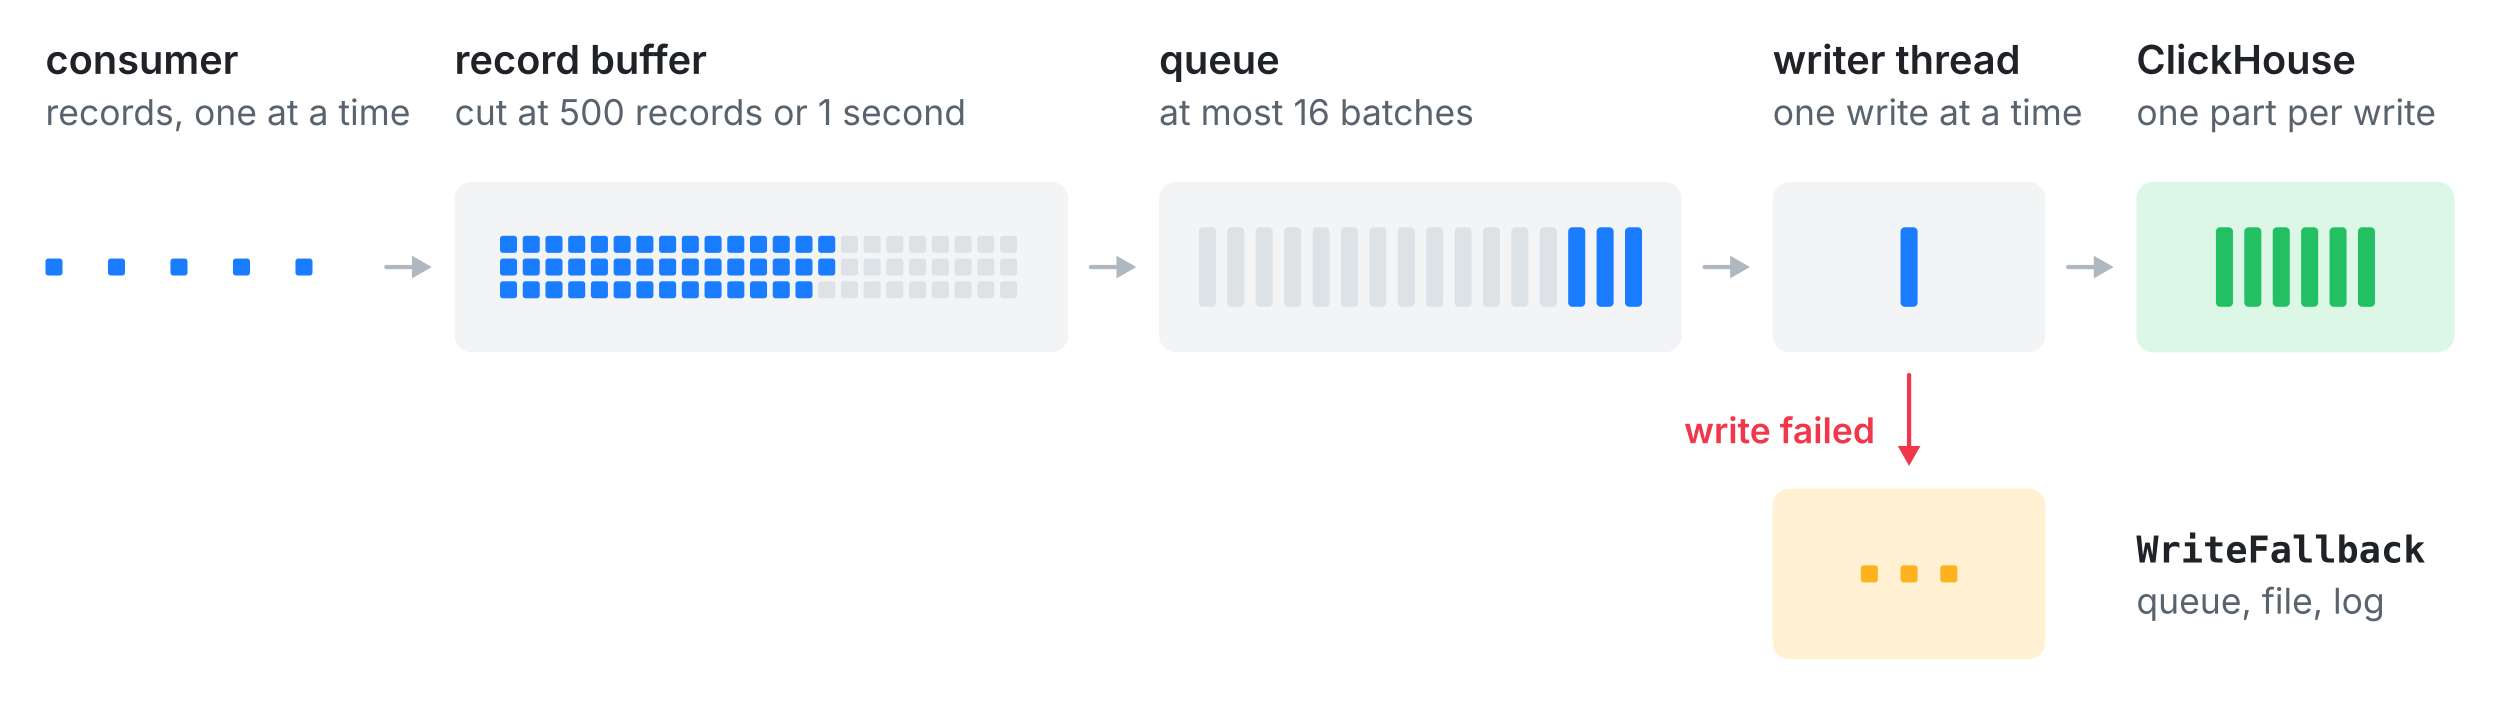
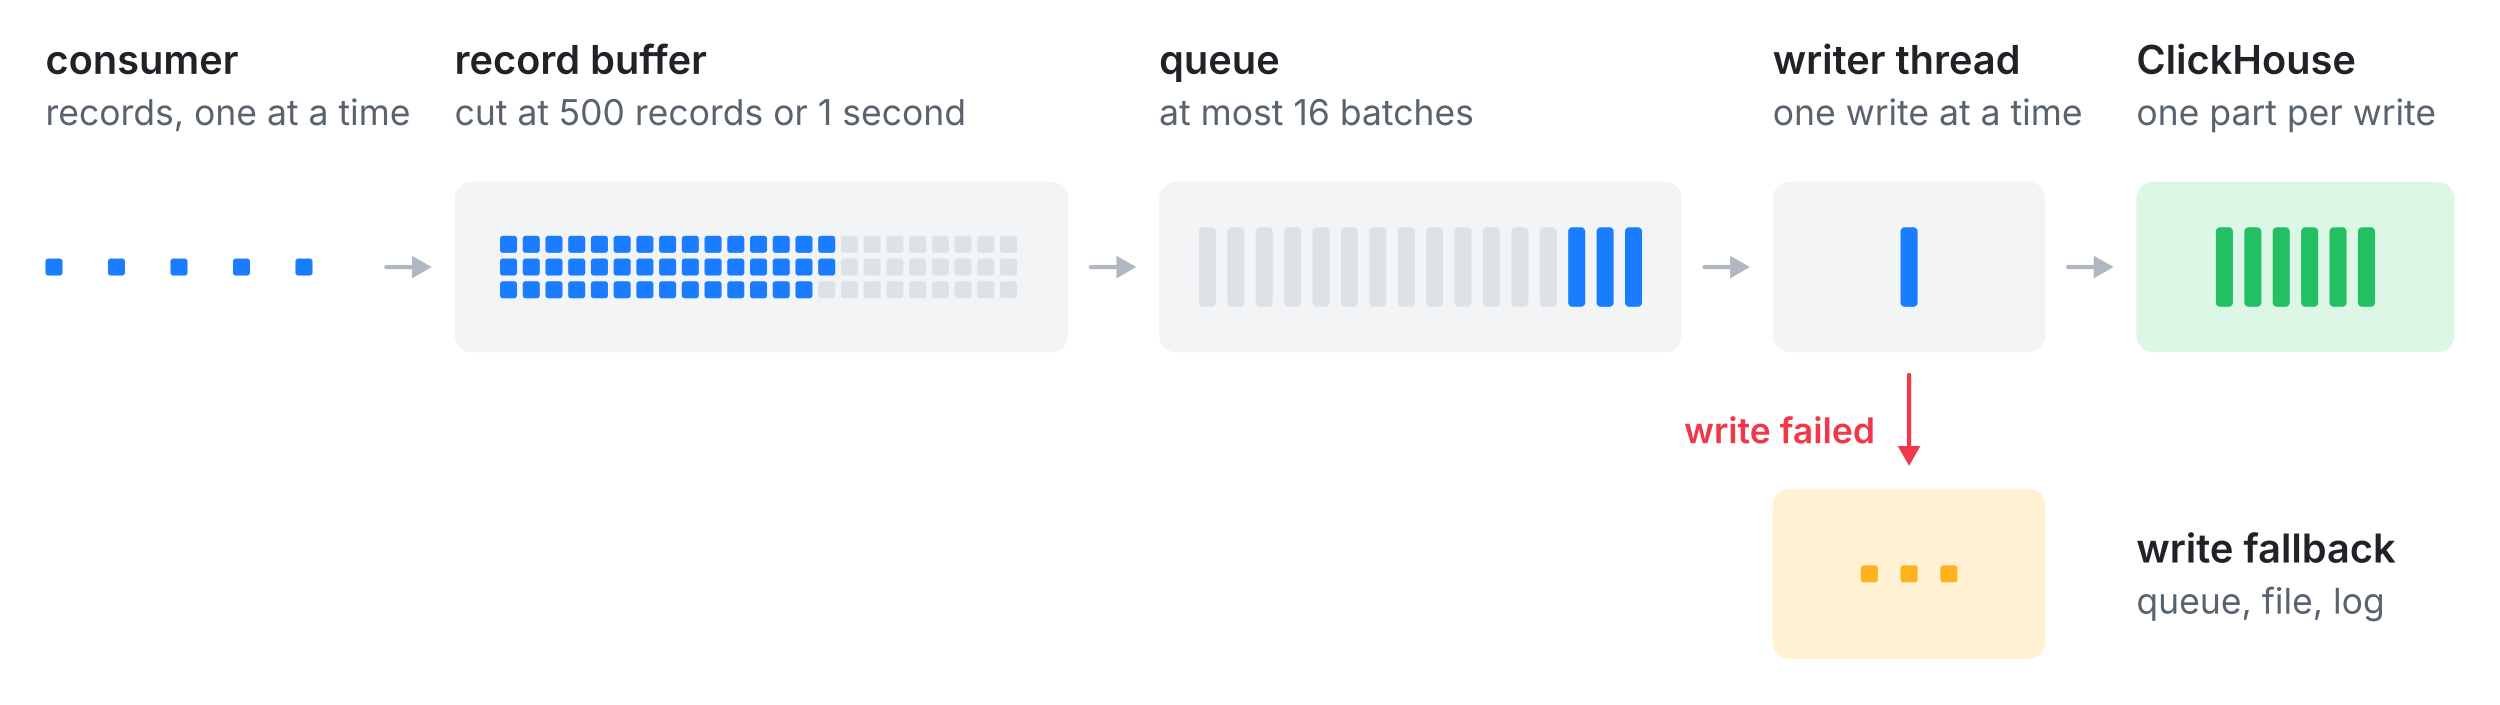
<svg xmlns="http://www.w3.org/2000/svg" viewBox="0 0 880 248" width="880" height="248" role="img">
  <text x="16.0" y="26.0" font-family="-apple-system, BlinkMacSystemFont, 'Segoe UI', Inter, Helvetica, Arial, sans-serif" font-size="14" font-weight="600" fill="#1F2328" text-anchor="start">consumer</text>
  <text x="16.0" y="44.0" font-family="-apple-system, BlinkMacSystemFont, 'Segoe UI', Inter, Helvetica, Arial, sans-serif" font-size="12.5" font-weight="400" fill="#59636E" text-anchor="start">records, one at a time</text>
  <text x="160.0" y="26.0" font-family="-apple-system, BlinkMacSystemFont, 'Segoe UI', Inter, Helvetica, Arial, sans-serif" font-size="14" font-weight="600" fill="#1F2328" text-anchor="start">record buffer</text>
  <text x="160.0" y="44.0" font-family="-apple-system, BlinkMacSystemFont, 'Segoe UI', Inter, Helvetica, Arial, sans-serif" font-size="12.5" font-weight="400" fill="#59636E" text-anchor="start">cut at 500 records or 1 second</text>
  <text x="408.0" y="26.0" font-family="-apple-system, BlinkMacSystemFont, 'Segoe UI', Inter, Helvetica, Arial, sans-serif" font-size="14" font-weight="600" fill="#1F2328" text-anchor="start">queue</text>
  <text x="408.0" y="44.0" font-family="-apple-system, BlinkMacSystemFont, 'Segoe UI', Inter, Helvetica, Arial, sans-serif" font-size="12.5" font-weight="400" fill="#59636E" text-anchor="start">at most 16 batches</text>
  <text x="624.0" y="26.0" font-family="-apple-system, BlinkMacSystemFont, 'Segoe UI', Inter, Helvetica, Arial, sans-serif" font-size="14" font-weight="600" fill="#1F2328" text-anchor="start">writer thread</text>
  <text x="624.0" y="44.0" font-family="-apple-system, BlinkMacSystemFont, 'Segoe UI', Inter, Helvetica, Arial, sans-serif" font-size="12.5" font-weight="400" fill="#59636E" text-anchor="start">one write at a time</text>
  <text x="752.0" y="26.0" font-family="-apple-system, BlinkMacSystemFont, 'Segoe UI', Inter, Helvetica, Arial, sans-serif" font-size="14" font-weight="600" fill="#1F2328" text-anchor="start">ClickHouse</text>
  <text x="752.0" y="44.0" font-family="-apple-system, BlinkMacSystemFont, 'Segoe UI', Inter, Helvetica, Arial, sans-serif" font-size="12.5" font-weight="400" fill="#59636E" text-anchor="start">one part per write</text>
  <path d="M136,94.0 L146,94.0" stroke="#AFB8C1" stroke-width="1.5" fill="none" stroke-linecap="round" stroke-linejoin="round" />
  <path d="M145,90.0 L152,94.0 L145,98.0 Z" fill="#AFB8C1" />
  <path d="M384,94.0 L394,94.0" stroke="#AFB8C1" stroke-width="1.5" fill="none" stroke-linecap="round" stroke-linejoin="round" />
  <path d="M393,90.0 L400,94.0 L393,98.0 Z" fill="#AFB8C1" />
  <path d="M600,94.0 L610,94.0" stroke="#AFB8C1" stroke-width="1.5" fill="none" stroke-linecap="round" stroke-linejoin="round" />
  <path d="M609,90.0 L616,94.0 L609,98.0 Z" fill="#AFB8C1" />
  <path d="M728,94.0 L738,94.0" stroke="#AFB8C1" stroke-width="1.5" fill="none" stroke-linecap="round" stroke-linejoin="round" />
  <path d="M737,90.0 L744,94.0 L737,98.0 Z" fill="#AFB8C1" />
  <rect x="16.0" y="91.0" width="6.0" height="6.0" rx="1" fill="#1A7CFF" />
  <rect x="38.0" y="91.0" width="6.0" height="6.0" rx="1" fill="#1A7CFF" />
  <rect x="60.0" y="91.0" width="6.0" height="6.0" rx="1" fill="#1A7CFF" />
  <rect x="82.0" y="91.0" width="6.0" height="6.0" rx="1" fill="#1A7CFF" />
  <rect x="104.0" y="91.0" width="6.0" height="6.0" rx="1" fill="#1A7CFF" />
  <rect x="160.0" y="64.0" width="216.0" height="60.0" rx="6" fill="#F2F4F6" />
  <rect x="176.0" y="83.0" width="6.0" height="6.0" rx="1" fill="#1A7CFF" />
  <rect x="176.0" y="91.0" width="6.0" height="6.0" rx="1" fill="#1A7CFF" />
  <rect x="176.0" y="99.0" width="6.0" height="6.0" rx="1" fill="#1A7CFF" />
  <rect x="184.0" y="83.0" width="6.0" height="6.0" rx="1" fill="#1A7CFF" />
  <rect x="184.0" y="91.0" width="6.0" height="6.0" rx="1" fill="#1A7CFF" />
  <rect x="184.0" y="99.0" width="6.0" height="6.0" rx="1" fill="#1A7CFF" />
  <rect x="192.0" y="83.0" width="6.0" height="6.0" rx="1" fill="#1A7CFF" />
  <rect x="192.0" y="91.0" width="6.0" height="6.0" rx="1" fill="#1A7CFF" />
  <rect x="192.0" y="99.0" width="6.0" height="6.0" rx="1" fill="#1A7CFF" />
  <rect x="200.0" y="83.0" width="6.0" height="6.0" rx="1" fill="#1A7CFF" />
  <rect x="200.0" y="91.0" width="6.0" height="6.0" rx="1" fill="#1A7CFF" />
  <rect x="200.0" y="99.0" width="6.0" height="6.0" rx="1" fill="#1A7CFF" />
  <rect x="208.0" y="83.0" width="6.0" height="6.0" rx="1" fill="#1A7CFF" />
  <rect x="208.0" y="91.0" width="6.0" height="6.0" rx="1" fill="#1A7CFF" />
  <rect x="208.0" y="99.0" width="6.0" height="6.0" rx="1" fill="#1A7CFF" />
  <rect x="216.0" y="83.0" width="6.0" height="6.0" rx="1" fill="#1A7CFF" />
  <rect x="216.0" y="91.0" width="6.0" height="6.0" rx="1" fill="#1A7CFF" />
  <rect x="216.0" y="99.0" width="6.0" height="6.0" rx="1" fill="#1A7CFF" />
  <rect x="224.0" y="83.0" width="6.0" height="6.0" rx="1" fill="#1A7CFF" />
  <rect x="224.0" y="91.0" width="6.0" height="6.0" rx="1" fill="#1A7CFF" />
  <rect x="224.0" y="99.0" width="6.0" height="6.0" rx="1" fill="#1A7CFF" />
  <rect x="232.0" y="83.0" width="6.0" height="6.0" rx="1" fill="#1A7CFF" />
  <rect x="232.0" y="91.0" width="6.0" height="6.0" rx="1" fill="#1A7CFF" />
  <rect x="232.0" y="99.0" width="6.0" height="6.0" rx="1" fill="#1A7CFF" />
  <rect x="240.0" y="83.0" width="6.0" height="6.0" rx="1" fill="#1A7CFF" />
  <rect x="240.0" y="91.0" width="6.0" height="6.0" rx="1" fill="#1A7CFF" />
  <rect x="240.0" y="99.0" width="6.0" height="6.0" rx="1" fill="#1A7CFF" />
  <rect x="248.0" y="83.0" width="6.0" height="6.0" rx="1" fill="#1A7CFF" />
  <rect x="248.0" y="91.0" width="6.0" height="6.0" rx="1" fill="#1A7CFF" />
  <rect x="248.0" y="99.0" width="6.0" height="6.0" rx="1" fill="#1A7CFF" />
  <rect x="256.0" y="83.0" width="6.0" height="6.0" rx="1" fill="#1A7CFF" />
  <rect x="256.0" y="91.0" width="6.0" height="6.0" rx="1" fill="#1A7CFF" />
  <rect x="256.0" y="99.0" width="6.0" height="6.0" rx="1" fill="#1A7CFF" />
  <rect x="264.0" y="83.0" width="6.0" height="6.0" rx="1" fill="#1A7CFF" />
  <rect x="264.0" y="91.0" width="6.0" height="6.0" rx="1" fill="#1A7CFF" />
  <rect x="264.0" y="99.0" width="6.0" height="6.0" rx="1" fill="#1A7CFF" />
  <rect x="272.0" y="83.0" width="6.0" height="6.0" rx="1" fill="#1A7CFF" />
  <rect x="272.0" y="91.0" width="6.0" height="6.0" rx="1" fill="#1A7CFF" />
  <rect x="272.0" y="99.0" width="6.0" height="6.0" rx="1" fill="#1A7CFF" />
  <rect x="280.0" y="83.0" width="6.0" height="6.0" rx="1" fill="#1A7CFF" />
  <rect x="280.0" y="91.0" width="6.0" height="6.0" rx="1" fill="#1A7CFF" />
  <rect x="280.0" y="99.0" width="6.0" height="6.0" rx="1" fill="#1A7CFF" />
  <rect x="288.0" y="83.0" width="6.0" height="6.0" rx="1" fill="#1A7CFF" />
  <rect x="288.0" y="91.0" width="6.0" height="6.0" rx="1" fill="#1A7CFF" />
  <rect x="288.0" y="99.0" width="6.0" height="6.0" rx="1" fill="#DDE2E7" />
  <rect x="296.0" y="83.0" width="6.0" height="6.0" rx="1" fill="#DDE2E7" />
  <rect x="296.0" y="91.0" width="6.0" height="6.0" rx="1" fill="#DDE2E7" />
  <rect x="296.0" y="99.0" width="6.0" height="6.0" rx="1" fill="#DDE2E7" />
  <rect x="304.0" y="83.0" width="6.0" height="6.0" rx="1" fill="#DDE2E7" />
  <rect x="304.0" y="91.0" width="6.0" height="6.0" rx="1" fill="#DDE2E7" />
  <rect x="304.0" y="99.0" width="6.0" height="6.0" rx="1" fill="#DDE2E7" />
  <rect x="312.0" y="83.0" width="6.0" height="6.0" rx="1" fill="#DDE2E7" />
  <rect x="312.0" y="91.0" width="6.0" height="6.0" rx="1" fill="#DDE2E7" />
  <rect x="312.0" y="99.0" width="6.0" height="6.0" rx="1" fill="#DDE2E7" />
  <rect x="320.0" y="83.0" width="6.0" height="6.0" rx="1" fill="#DDE2E7" />
  <rect x="320.0" y="91.0" width="6.0" height="6.0" rx="1" fill="#DDE2E7" />
  <rect x="320.0" y="99.0" width="6.0" height="6.0" rx="1" fill="#DDE2E7" />
  <rect x="328.0" y="83.0" width="6.0" height="6.0" rx="1" fill="#DDE2E7" />
  <rect x="328.0" y="91.0" width="6.0" height="6.0" rx="1" fill="#DDE2E7" />
  <rect x="328.0" y="99.0" width="6.0" height="6.0" rx="1" fill="#DDE2E7" />
  <rect x="336.0" y="83.0" width="6.0" height="6.0" rx="1" fill="#DDE2E7" />
  <rect x="336.0" y="91.0" width="6.0" height="6.0" rx="1" fill="#DDE2E7" />
  <rect x="336.0" y="99.0" width="6.0" height="6.0" rx="1" fill="#DDE2E7" />
  <rect x="344.0" y="83.0" width="6.0" height="6.0" rx="1" fill="#DDE2E7" />
  <rect x="344.0" y="91.0" width="6.0" height="6.0" rx="1" fill="#DDE2E7" />
  <rect x="344.0" y="99.0" width="6.0" height="6.0" rx="1" fill="#DDE2E7" />
  <rect x="352.0" y="83.0" width="6.0" height="6.0" rx="1" fill="#DDE2E7" />
  <rect x="352.0" y="91.0" width="6.0" height="6.0" rx="1" fill="#DDE2E7" />
  <rect x="352.0" y="99.0" width="6.0" height="6.0" rx="1" fill="#DDE2E7" />
  <rect x="408.0" y="64.0" width="184.0" height="60.0" rx="6" fill="#F2F4F6" />
  <rect x="422.0" y="80.0" width="6.0" height="28.0" rx="1.5" fill="#DDE2E7" />
  <rect x="432.0" y="80.0" width="6.0" height="28.0" rx="1.5" fill="#DDE2E7" />
  <rect x="442.0" y="80.0" width="6.0" height="28.0" rx="1.5" fill="#DDE2E7" />
  <rect x="452.0" y="80.0" width="6.0" height="28.0" rx="1.5" fill="#DDE2E7" />
  <rect x="462.0" y="80.0" width="6.0" height="28.0" rx="1.5" fill="#DDE2E7" />
  <rect x="472.0" y="80.0" width="6.0" height="28.0" rx="1.5" fill="#DDE2E7" />
  <rect x="482.0" y="80.0" width="6.0" height="28.0" rx="1.5" fill="#DDE2E7" />
  <rect x="492.0" y="80.0" width="6.0" height="28.0" rx="1.5" fill="#DDE2E7" />
  <rect x="502.0" y="80.0" width="6.0" height="28.0" rx="1.5" fill="#DDE2E7" />
  <rect x="512.0" y="80.0" width="6.0" height="28.0" rx="1.5" fill="#DDE2E7" />
  <rect x="522.0" y="80.0" width="6.0" height="28.0" rx="1.5" fill="#DDE2E7" />
  <rect x="532.0" y="80.0" width="6.0" height="28.0" rx="1.5" fill="#DDE2E7" />
  <rect x="542.0" y="80.0" width="6.0" height="28.0" rx="1.5" fill="#DDE2E7" />
  <rect x="552.0" y="80.0" width="6.0" height="28.0" rx="1.5" fill="#1A7CFF" />
  <rect x="562.0" y="80.0" width="6.0" height="28.0" rx="1.5" fill="#1A7CFF" />
  <rect x="572.0" y="80.0" width="6.0" height="28.0" rx="1.5" fill="#1A7CFF" />
  <rect x="624.0" y="64.0" width="96.0" height="60.0" rx="6" fill="#F2F4F6" />
  <rect x="669.0" y="80.0" width="6.0" height="28.0" rx="1.5" fill="#1A7CFF" />
  <rect x="752.0" y="64.0" width="112.0" height="60.0" rx="6" fill="#DDF7E7" />
  <rect x="780.0" y="80.0" width="6.0" height="28.0" rx="1.5" fill="#22C063" />
  <rect x="790.0" y="80.0" width="6.0" height="28.0" rx="1.5" fill="#22C063" />
  <rect x="800.0" y="80.0" width="6.0" height="28.0" rx="1.5" fill="#22C063" />
  <rect x="810.0" y="80.0" width="6.0" height="28.0" rx="1.5" fill="#22C063" />
  <rect x="820.0" y="80.0" width="6.0" height="28.0" rx="1.5" fill="#22C063" />
  <rect x="830.0" y="80.0" width="6.0" height="28.0" rx="1.5" fill="#22C063" />
  <rect x="624.0" y="172.0" width="96.0" height="60.0" rx="6" fill="#FFF1D1" />
  <rect x="655.0" y="199.0" width="6.0" height="6.0" rx="1" fill="#FFB21E" />
  <rect x="669.0" y="199.0" width="6.0" height="6.0" rx="1" fill="#FFB21E" />
  <rect x="683.0" y="199.0" width="6.0" height="6.0" rx="1" fill="#FFB21E" />
  <path d="M672.0,132 L672.0,158" stroke="#F0384A" stroke-width="1.5" fill="none" stroke-linecap="round" stroke-linejoin="round" />
  <path d="M668.0,157 L672.0,164 L676.0,157 Z" fill="#F0384A" />
  <text x="660.0" y="156.0" font-family="-apple-system, BlinkMacSystemFont, 'Segoe UI', Inter, Helvetica, Arial, sans-serif" font-size="12.5" font-weight="600" fill="#F0384A" text-anchor="end">write failed</text>
-   <text x="752.0" y="198.0" font-family="ui-monospace, SFMono-Regular, 'SF Mono', Menlo, Consolas, monospace" font-size="13" font-weight="600" fill="#1F2328" text-anchor="start">WriteFallback</text>
+   <text x="752.0" y="198.0" font-family="-apple-system, BlinkMacSystemFont, 'Segoe UI', Inter, Helvetica, Arial, sans-serif" font-size="14" font-weight="600" fill="#1F2328" text-anchor="start">write fallback</text>
  <text x="752.0" y="216.0" font-family="-apple-system, BlinkMacSystemFont, 'Segoe UI', Inter, Helvetica, Arial, sans-serif" font-size="12.5" font-weight="400" fill="#59636E" text-anchor="start">queue, file, log</text>
</svg>
